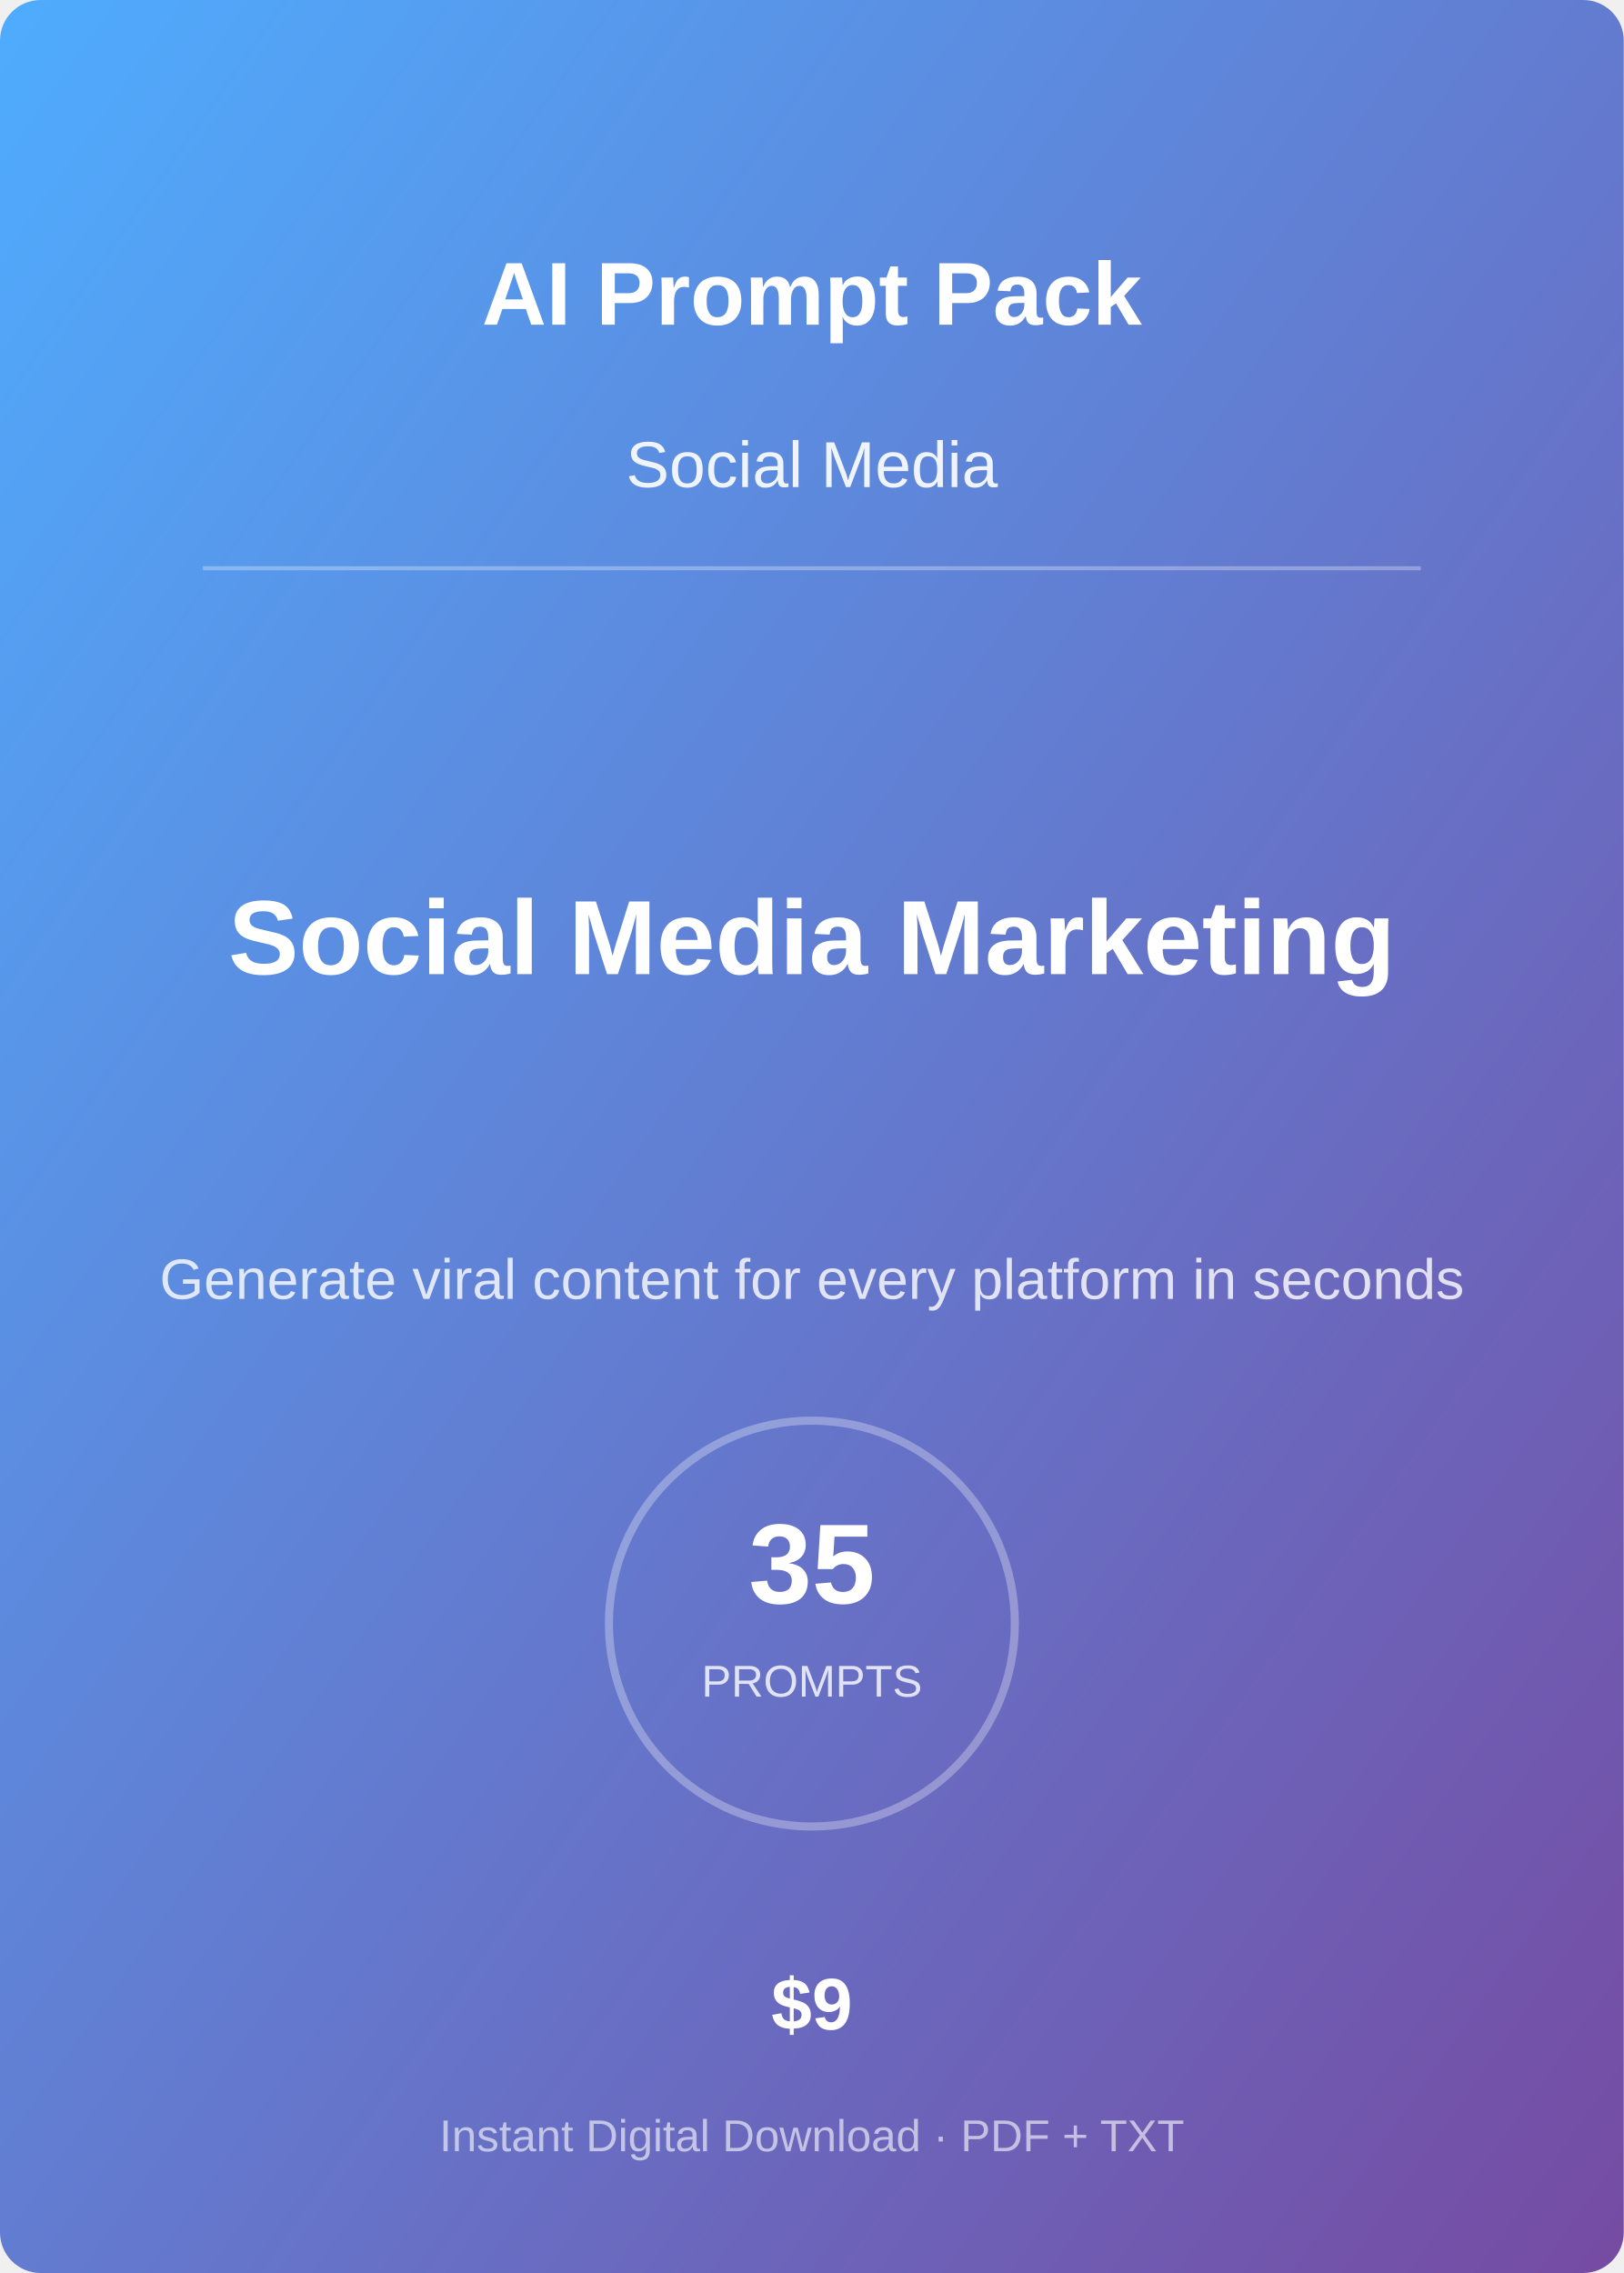
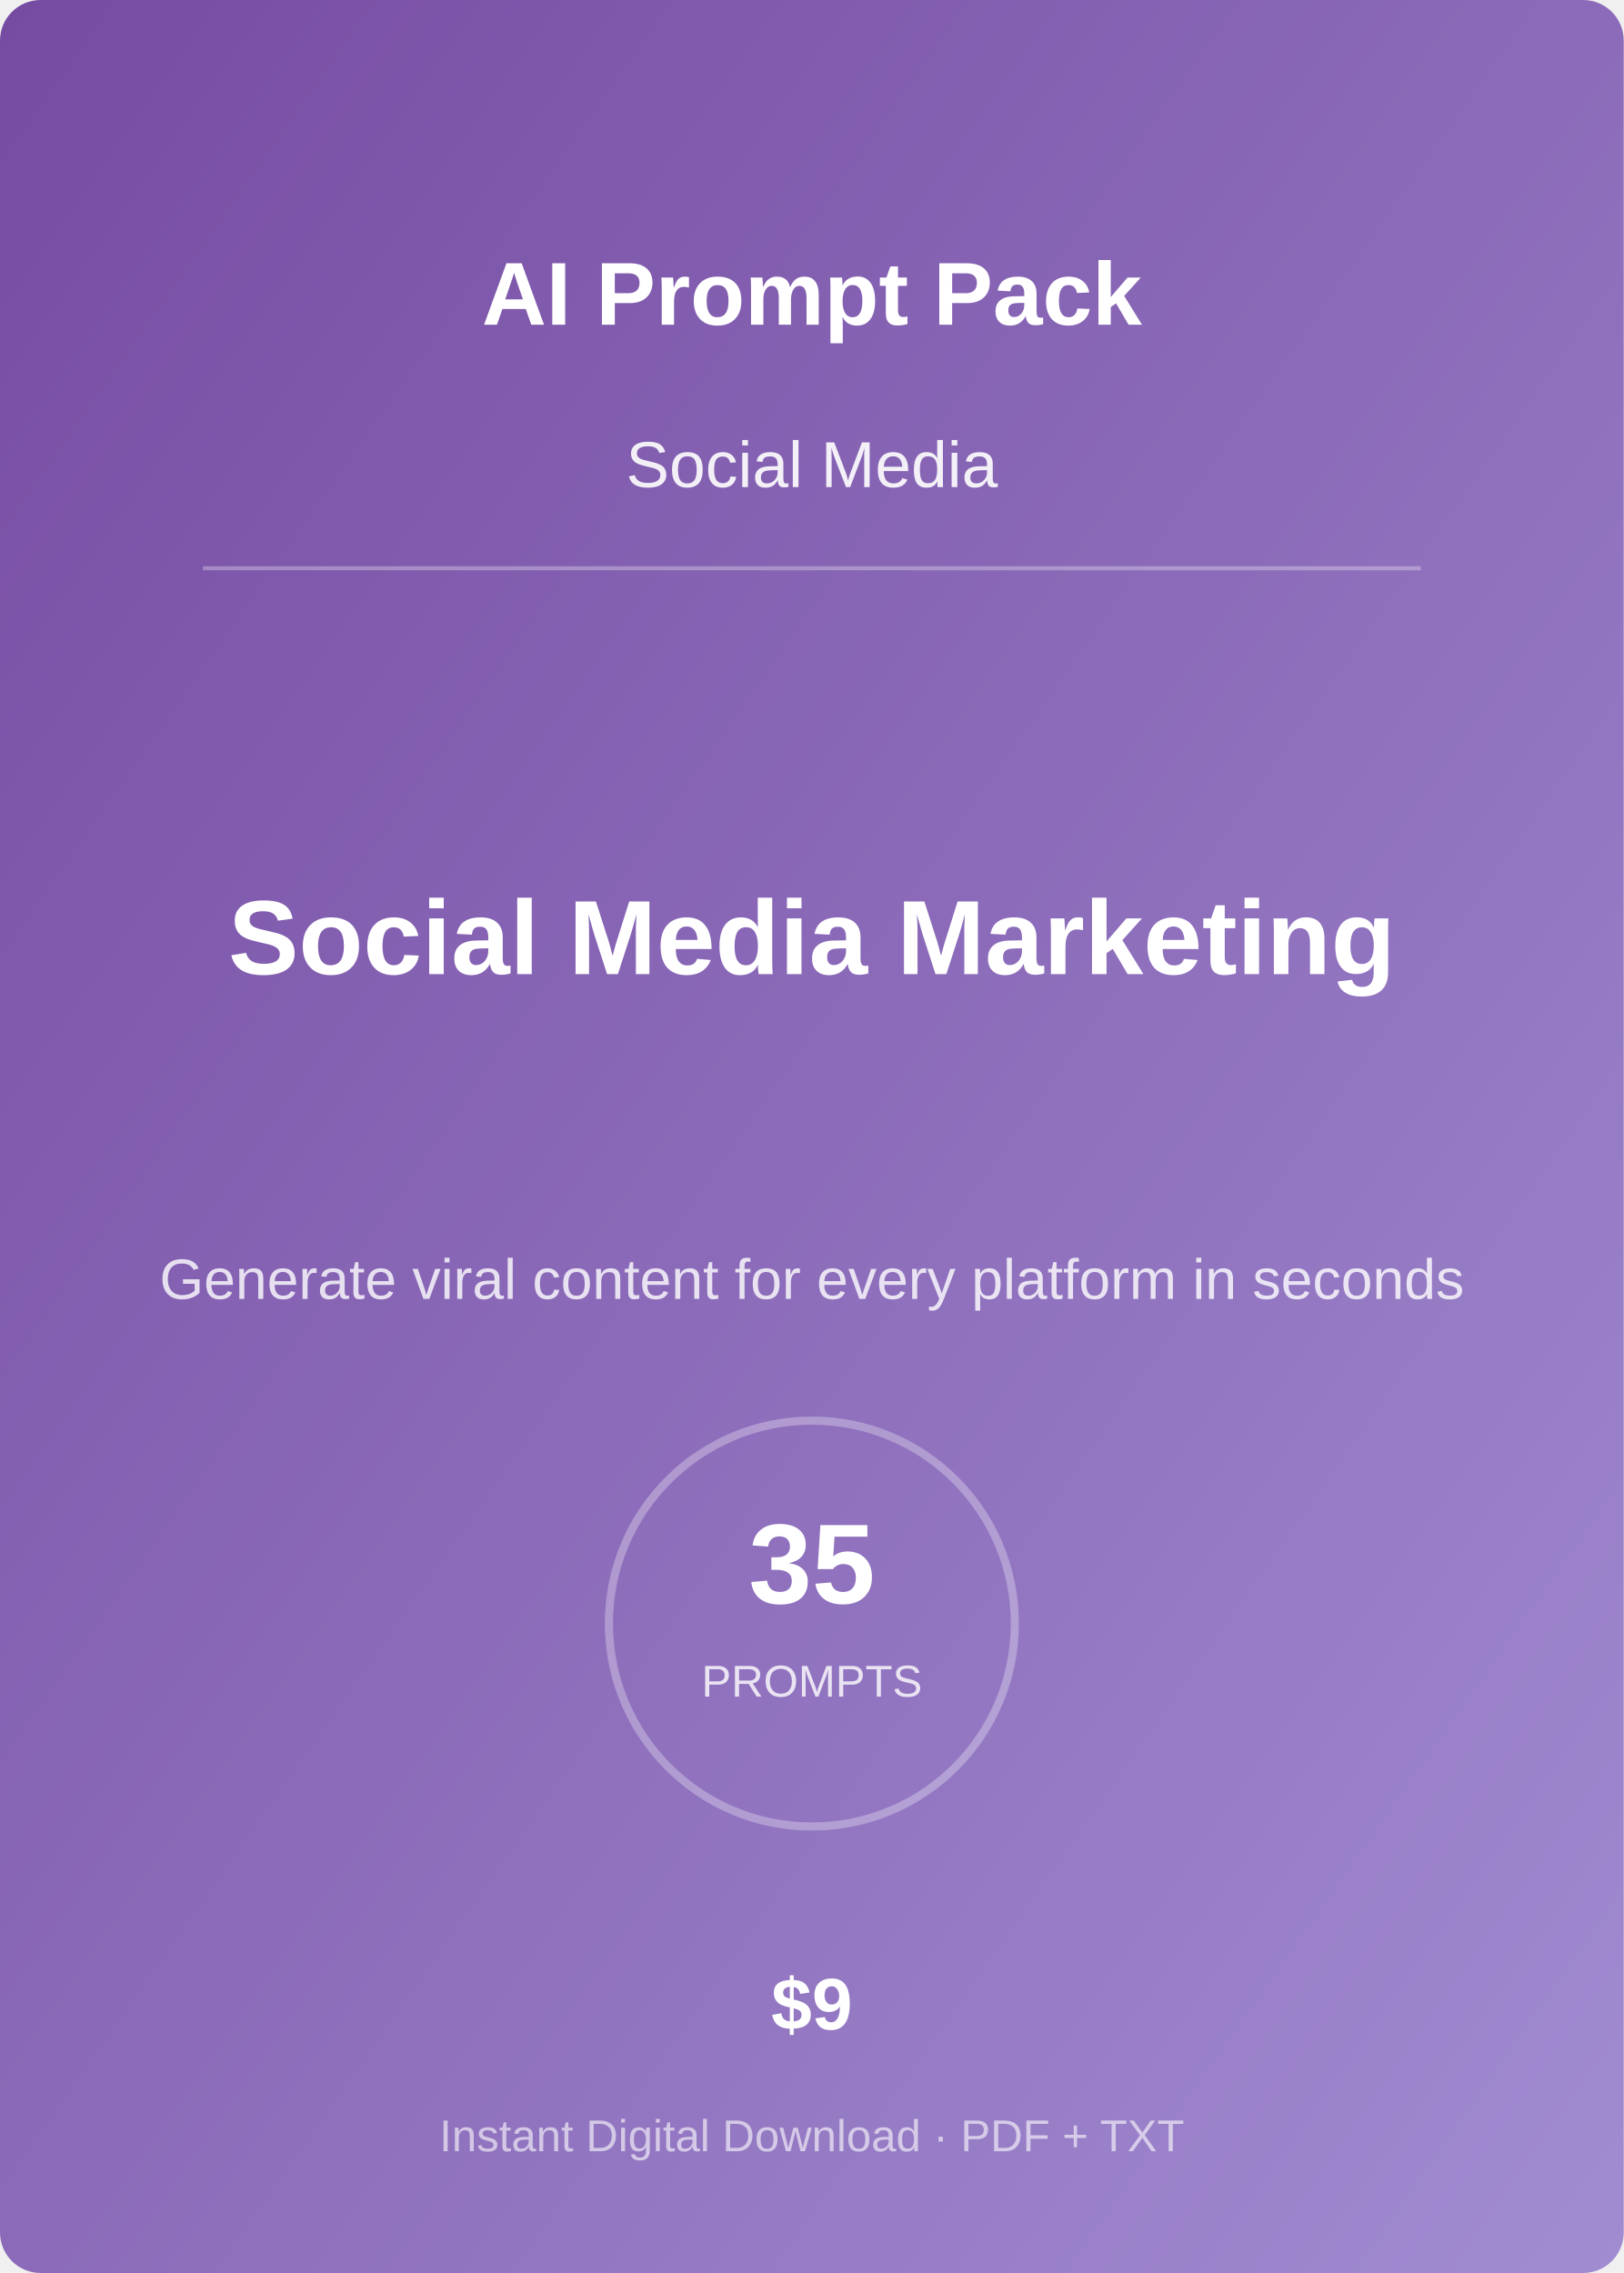
<svg xmlns="http://www.w3.org/2000/svg" viewBox="0 0 400 560">
  <defs>
    <linearGradient id="bg" x1="0%" y1="0%" x2="100%" y2="100%">
-       <stop offset="0%" style="stop-color:#4facfe" />
-       <stop offset="100%" style="stop-color:#764ba2" />
+       <stop offset="0%" style="stop-color:#764ba2" />
+       <stop offset="100%" style="stop-color:#a18cd1" />
    </linearGradient>
  </defs>
  <rect width="400" height="560" fill="url(#bg)" rx="10" />
  <text x="200" y="80" text-anchor="middle" font-family="Arial,sans-serif" font-size="22" font-weight="bold" fill="#fff">AI Prompt Pack</text>
  <text x="200" y="120" text-anchor="middle" font-family="Arial,sans-serif" font-size="16" fill="#fff" opacity="0.9">Social Media</text>
  <line x1="50" y1="140" x2="350" y2="140" stroke="#fff" stroke-width="1" opacity="0.3" />
  <text x="200" y="240" text-anchor="middle" font-family="Arial,sans-serif" font-size="26" font-weight="bold" fill="#fff">Social Media Marketing</text>
  <text x="200" y="320" text-anchor="middle" font-family="Arial,sans-serif" font-size="14" fill="#fff" opacity="0.8">Generate viral content for every platform in seconds</text>
  <circle cx="200" cy="400" r="50" fill="none" stroke="#fff" stroke-width="2" opacity="0.3" />
  <text x="200" y="395" text-anchor="middle" font-family="Arial,sans-serif" font-size="28" font-weight="bold" fill="#fff">35</text>
  <text x="200" y="418" text-anchor="middle" font-family="Arial,sans-serif" font-size="11" fill="#fff" opacity="0.8">PROMPTS</text>
  <text x="200" y="500" text-anchor="middle" font-family="Arial,sans-serif" font-size="18" font-weight="bold" fill="#fff">$9</text>
  <text x="200" y="530" text-anchor="middle" font-family="Arial,sans-serif" font-size="11" fill="#fff" opacity="0.6">Instant Digital Download · PDF + TXT</text>
</svg>
